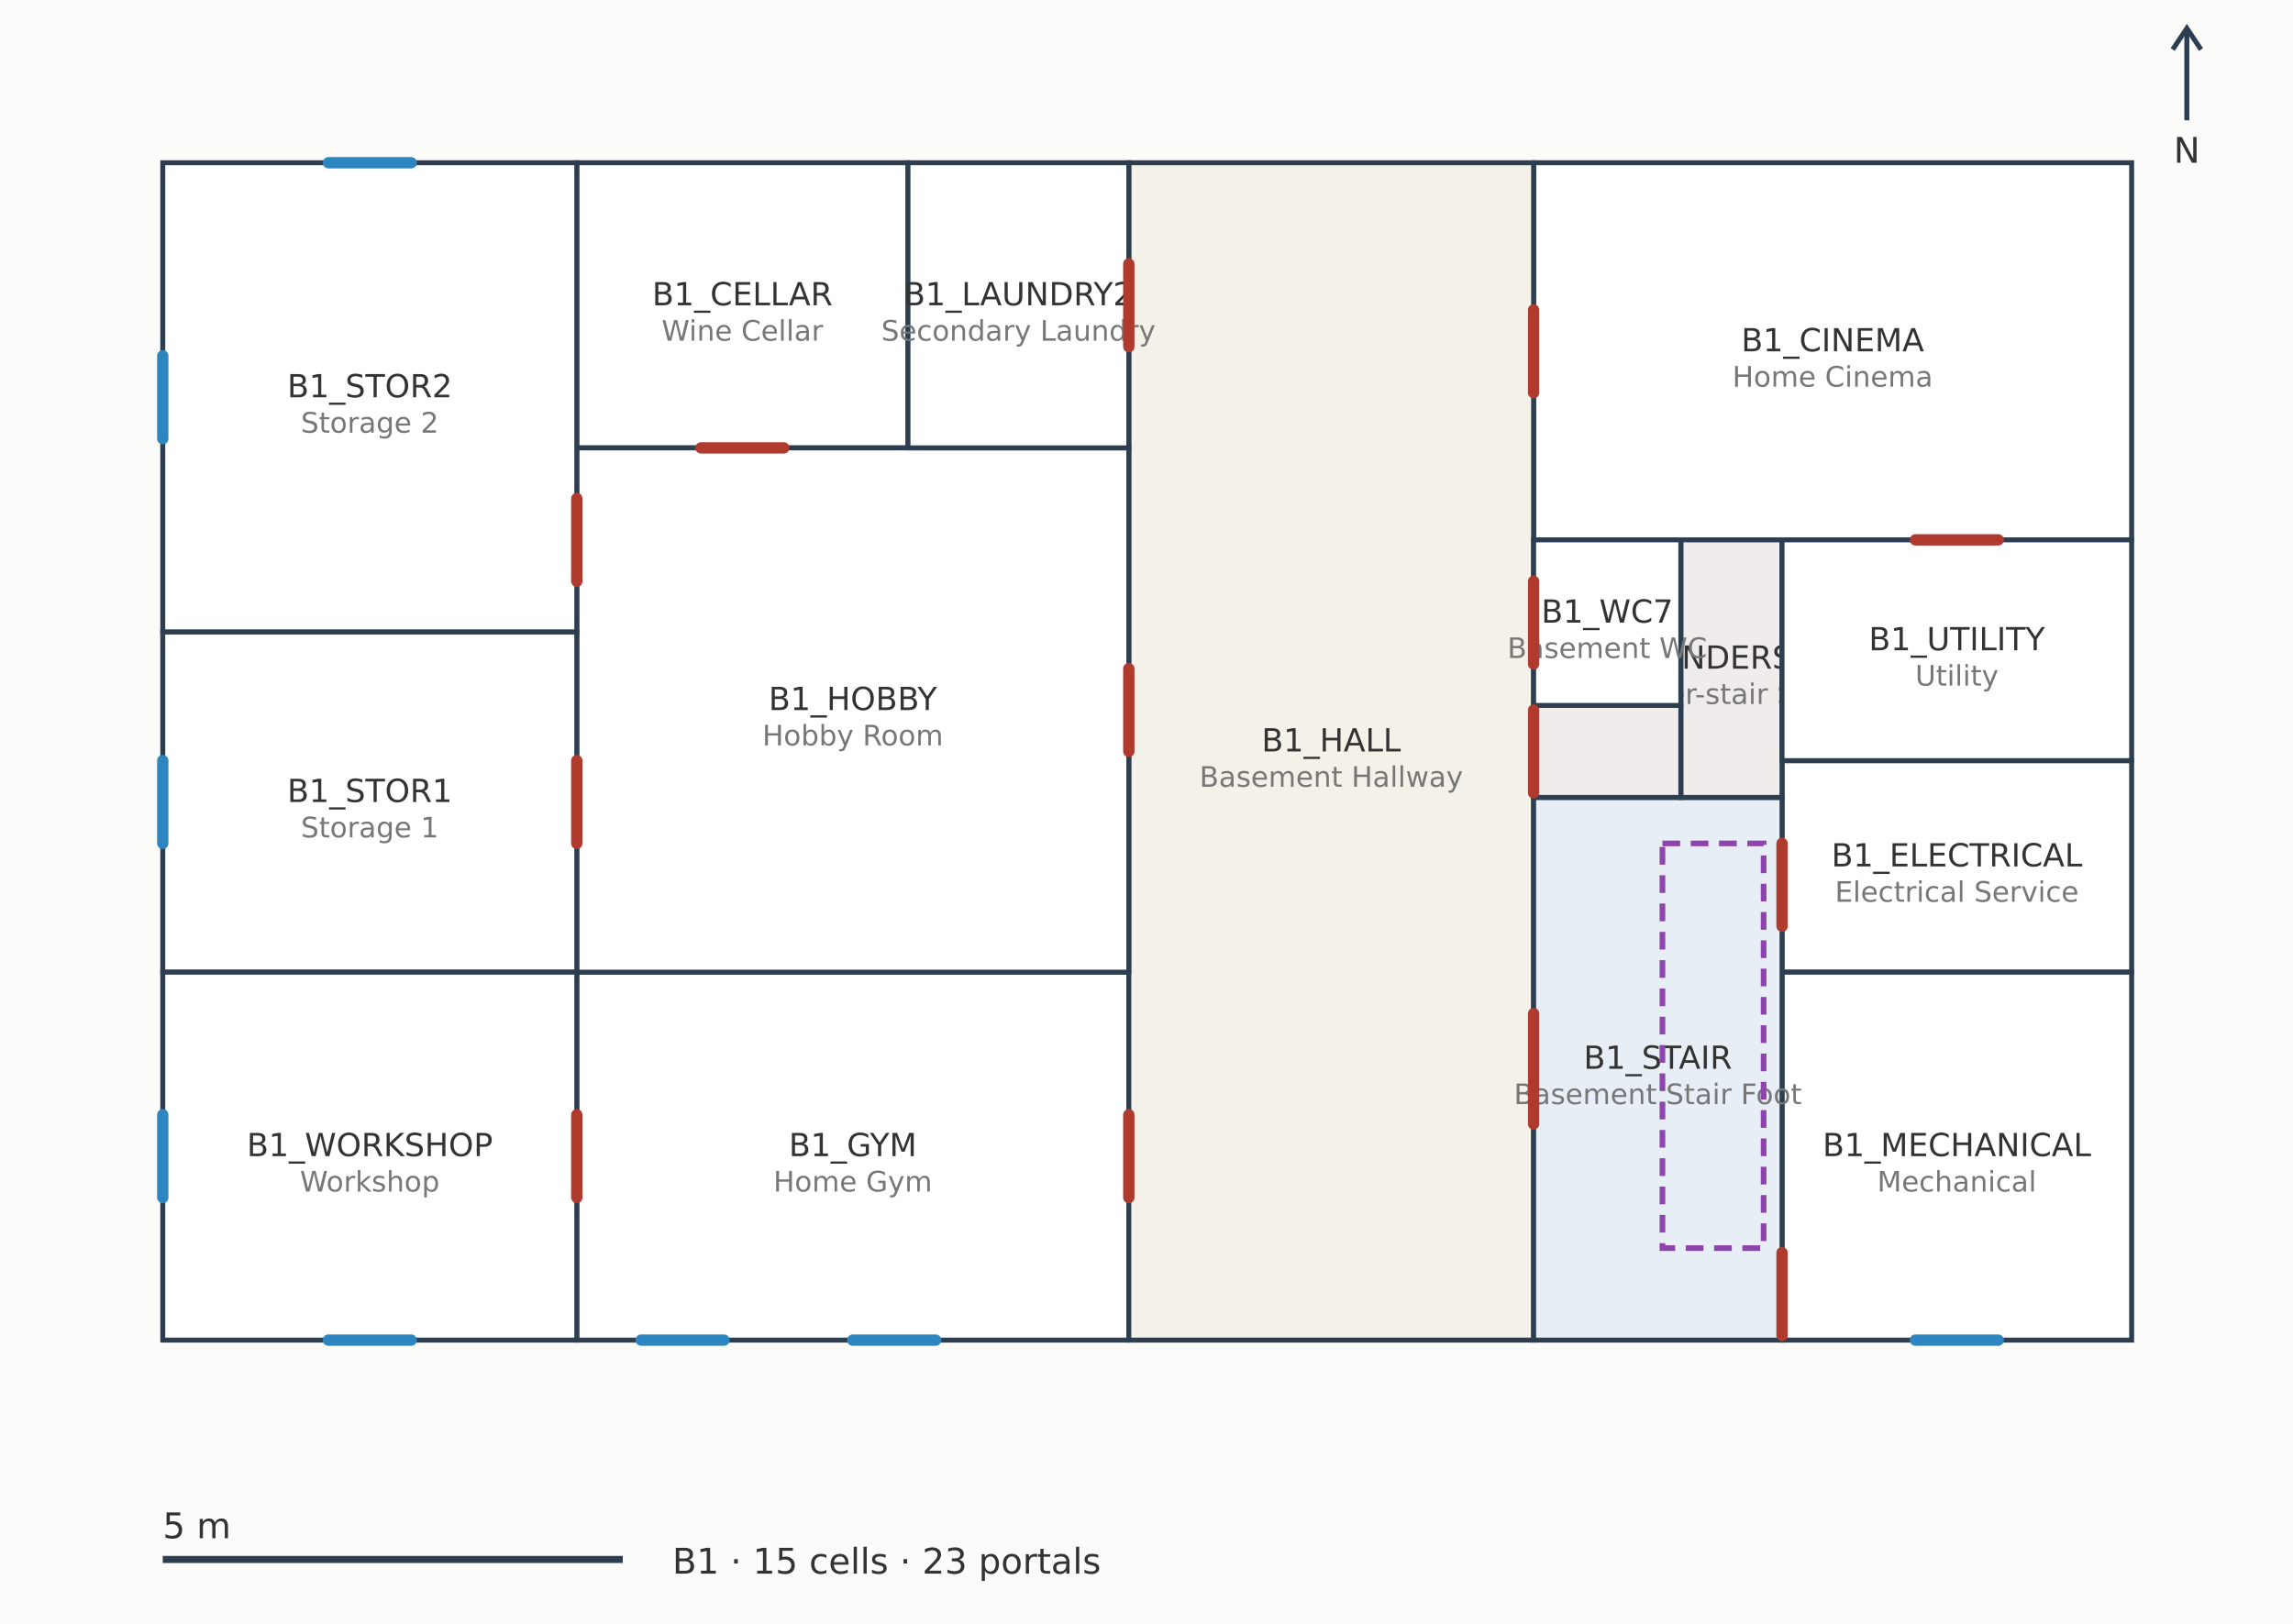
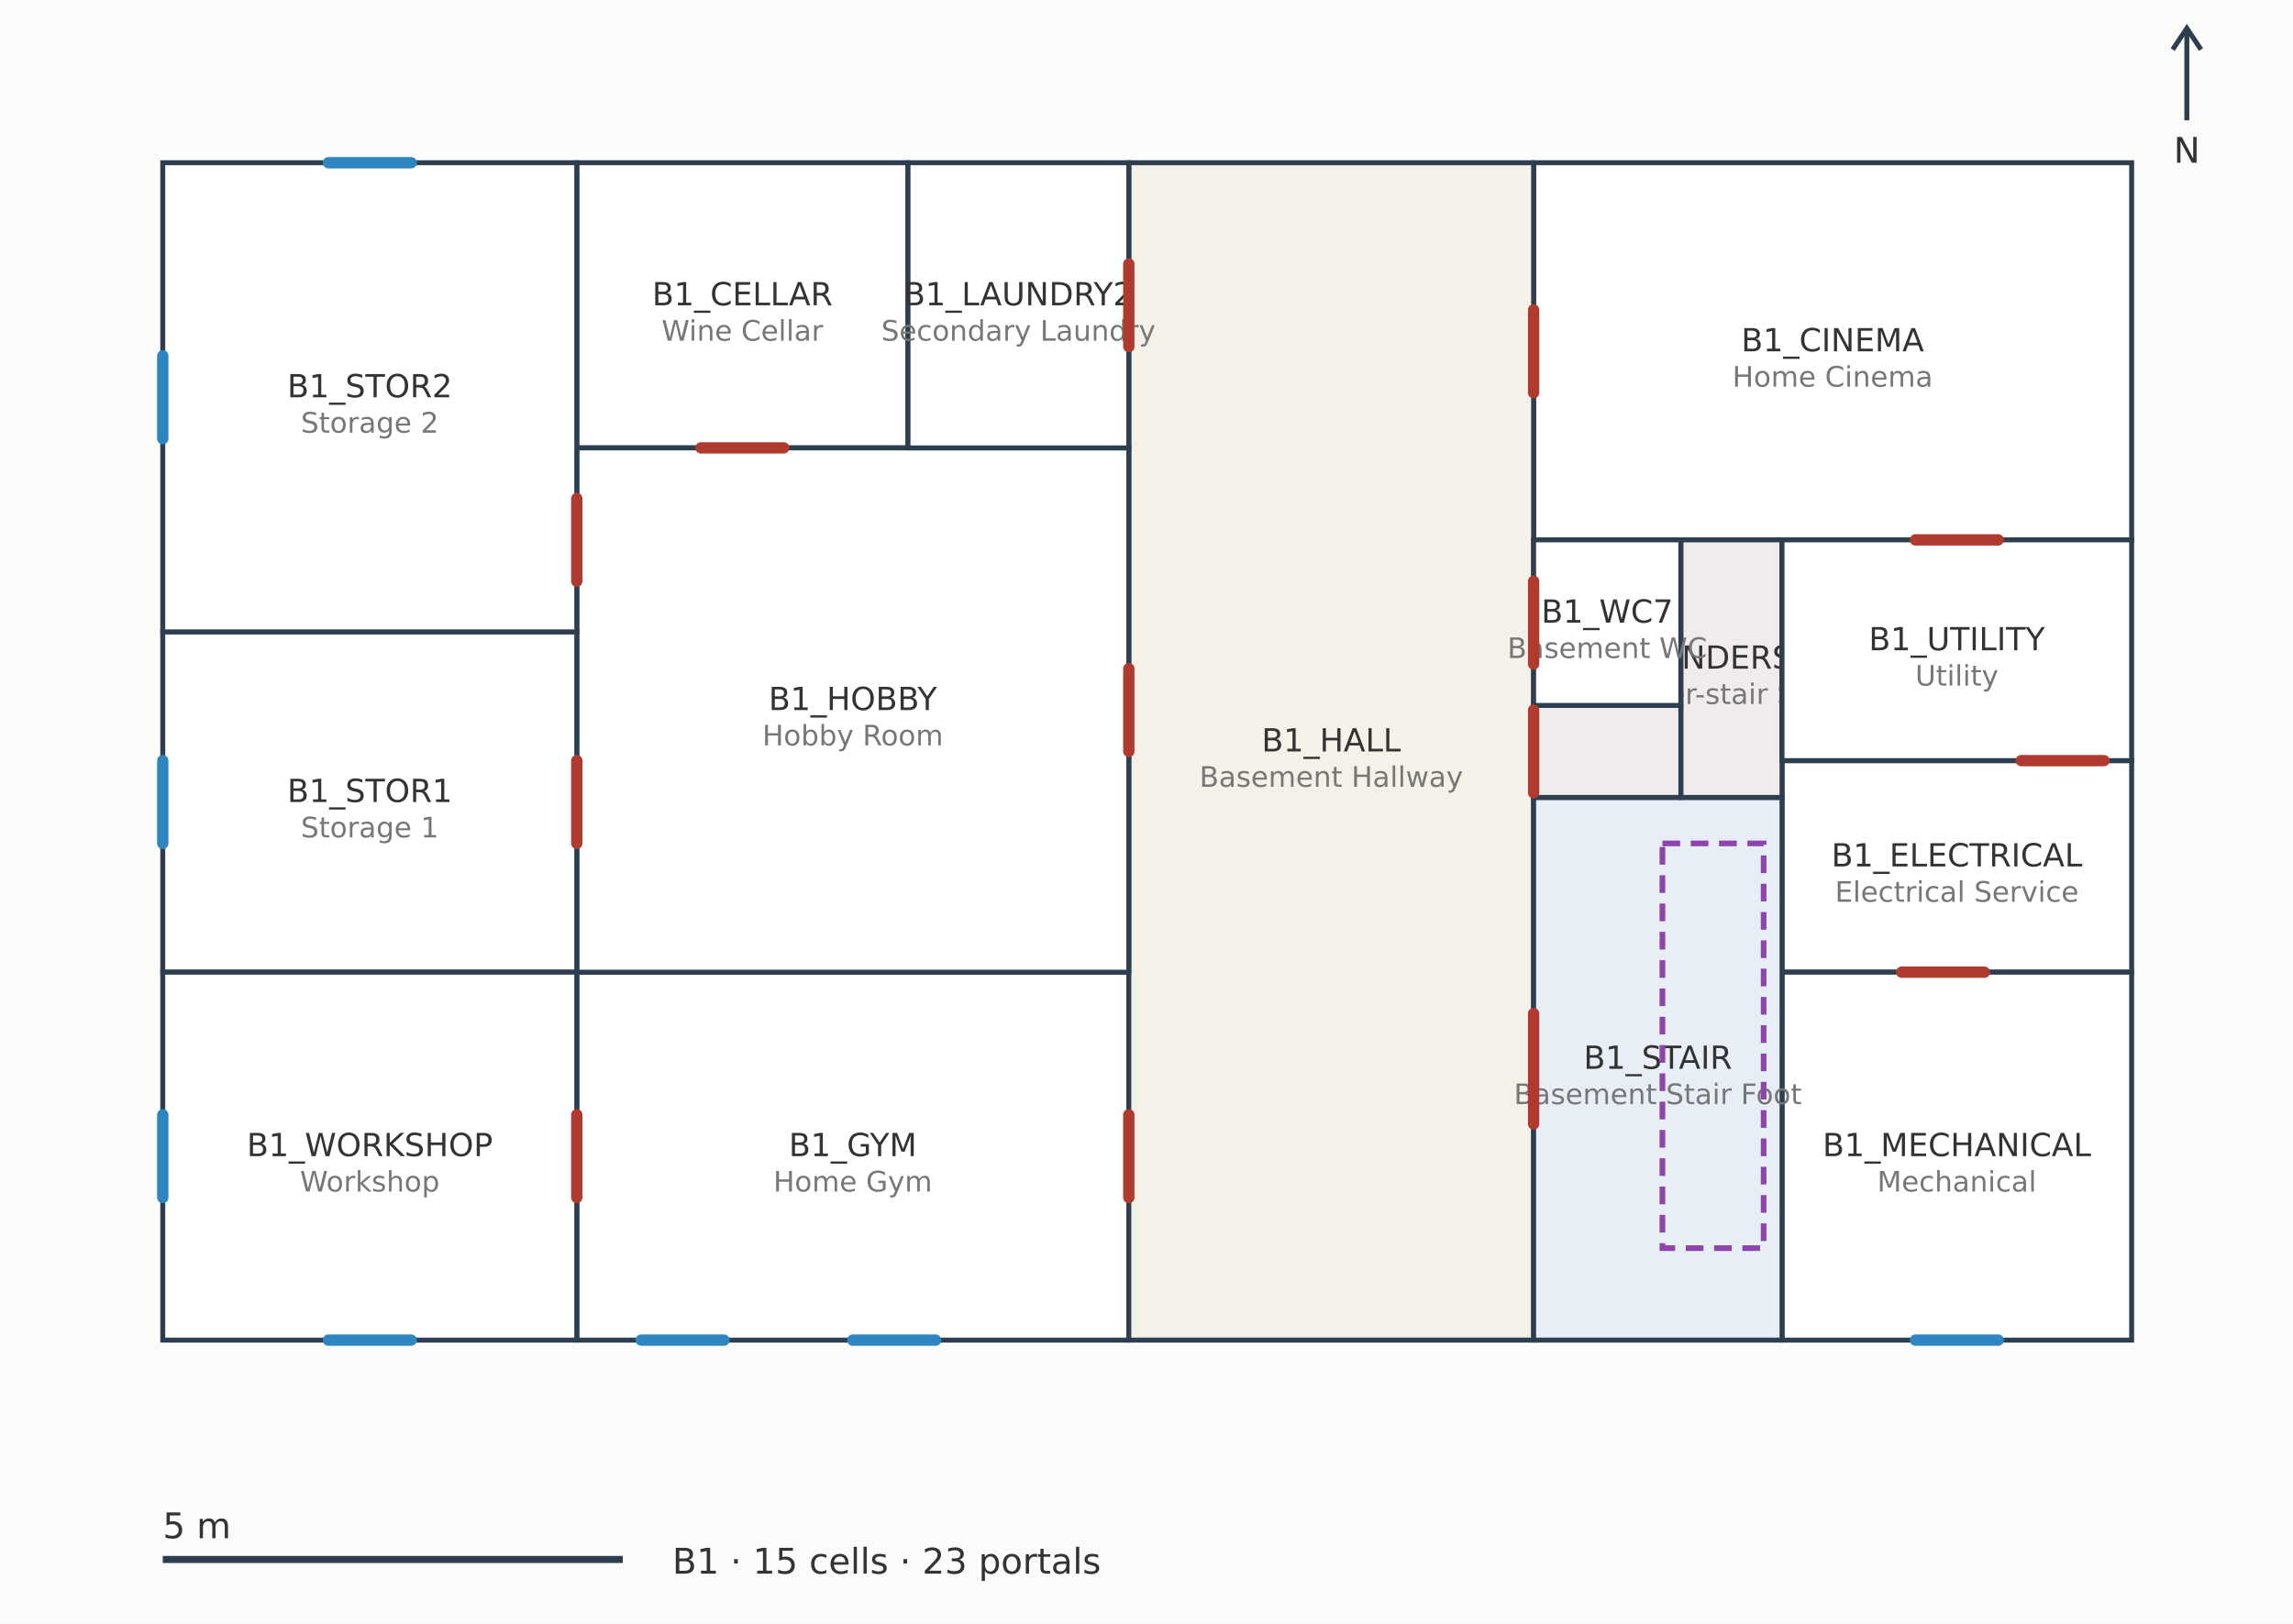
<svg xmlns="http://www.w3.org/2000/svg" width="648" height="459" viewBox="0 0 648 459" font-family="DejaVu Sans, sans-serif">
  <style>.id{font-size:9px;fill:#333}.name{font-size:8px;fill:#777}.key{font-size:10px;fill:#333}</style>
  <rect width="648" height="459" fill="#fbfbfa" />
  <rect x="163.0" y="46.0" width="93.6" height="80.6" fill="#ffffff" stroke="#2c3e50" stroke-width="1.4" />
  <text class="id" x="209.8" y="86.3" text-anchor="middle">B1_CELLAR</text>
  <text class="name" x="209.8" y="96.3" text-anchor="middle">Wine Cellar</text>
  <rect x="433.4" y="46.0" width="169.0" height="106.6" fill="#ffffff" stroke="#2c3e50" stroke-width="1.4" />
  <text class="id" x="517.9" y="99.3" text-anchor="middle">B1_CINEMA</text>
  <text class="name" x="517.9" y="109.3" text-anchor="middle">Home Cinema</text>
  <rect x="503.6" y="215.0" width="98.8" height="59.8" fill="#ffffff" stroke="#2c3e50" stroke-width="1.4" />
  <text class="id" x="553.0" y="244.9" text-anchor="middle">B1_ELECTRICAL</text>
  <text class="name" x="553.0" y="254.9" text-anchor="middle">Electrical Service</text>
  <rect x="163.0" y="274.8" width="156.0" height="104.0" fill="#ffffff" stroke="#2c3e50" stroke-width="1.4" />
  <text class="id" x="241.0" y="326.8" text-anchor="middle">B1_GYM</text>
  <text class="name" x="241.0" y="336.8" text-anchor="middle">Home Gym</text>
  <rect x="319.0" y="46.0" width="114.4" height="332.8" fill="#f4f1e8" stroke="#2c3e50" stroke-width="1.4" />
  <text class="id" x="376.2" y="212.4" text-anchor="middle">B1_HALL</text>
  <text class="name" x="376.2" y="222.4" text-anchor="middle">Basement Hallway</text>
  <rect x="163.0" y="126.6" width="156.0" height="148.2" fill="#ffffff" stroke="#2c3e50" stroke-width="1.4" />
  <text class="id" x="241.0" y="200.7" text-anchor="middle">B1_HOBBY</text>
  <text class="name" x="241.0" y="210.7" text-anchor="middle">Hobby Room</text>
  <rect x="256.6" y="46.0" width="62.4" height="80.6" fill="#ffffff" stroke="#2c3e50" stroke-width="1.4" />
  <text class="id" x="287.8" y="86.3" text-anchor="middle">B1_LAUNDRY2</text>
  <text class="name" x="287.8" y="96.3" text-anchor="middle">Secondary Laundry</text>
  <rect x="503.6" y="274.8" width="98.8" height="104.0" fill="#ffffff" stroke="#2c3e50" stroke-width="1.4" />
  <text class="id" x="553.0" y="326.8" text-anchor="middle">B1_MECHANICAL</text>
  <text class="name" x="553.0" y="336.8" text-anchor="middle">Mechanical</text>
  <rect x="433.4" y="225.4" width="70.2" height="153.4" fill="#e8eef6" stroke="#2c3e50" stroke-width="1.4" />
  <text class="id" x="468.5" y="302.1" text-anchor="middle">B1_STAIR</text>
  <text class="name" x="468.5" y="312.1" text-anchor="middle">Basement Stair Foot</text>
  <rect x="46.0" y="178.6" width="117.0" height="96.2" fill="#ffffff" stroke="#2c3e50" stroke-width="1.4" />
  <text class="id" x="104.5" y="226.7" text-anchor="middle">B1_STOR1</text>
  <text class="name" x="104.5" y="236.7" text-anchor="middle">Storage 1</text>
  <rect x="46.0" y="46.0" width="117.0" height="132.6" fill="#ffffff" stroke="#2c3e50" stroke-width="1.4" />
  <text class="id" x="104.5" y="112.3" text-anchor="middle">B1_STOR2</text>
  <text class="name" x="104.5" y="122.3" text-anchor="middle">Storage 2</text>
  <rect x="475.0" y="152.6" width="28.6" height="72.8" fill="#efeceb" stroke="#2c3e50" stroke-width="1.4" />
  <text class="id" x="489.3" y="189.0" text-anchor="middle">B1_UNDERSTAIR</text>
  <text class="name" x="489.3" y="199.0" text-anchor="middle">Under-stair Store</text>
  <rect x="433.4" y="199.4" width="41.6" height="26.0" fill="#efeceb" stroke="#2c3e50" stroke-width="1.4" />
  <rect x="503.6" y="152.6" width="98.8" height="62.4" fill="#ffffff" stroke="#2c3e50" stroke-width="1.4" />
  <text class="id" x="553.0" y="183.8" text-anchor="middle">B1_UTILITY</text>
  <text class="name" x="553.0" y="193.8" text-anchor="middle">Utility</text>
  <rect x="433.4" y="152.6" width="41.6" height="46.8" fill="#ffffff" stroke="#2c3e50" stroke-width="1.4" />
  <text class="id" x="454.2" y="176.0" text-anchor="middle">B1_WC7</text>
  <text class="name" x="454.2" y="186.0" text-anchor="middle">Basement WC</text>
  <rect x="46.0" y="274.8" width="117.0" height="104.0" fill="#ffffff" stroke="#2c3e50" stroke-width="1.4" />
  <text class="id" x="104.5" y="326.8" text-anchor="middle">B1_WORKSHOP</text>
  <text class="name" x="104.5" y="336.8" text-anchor="middle">Workshop</text>
  <line x1="433.4" y1="286.5" x2="433.4" y2="317.7" stroke="#b03a2e" stroke-width="3.2" stroke-linecap="round" />
  <line x1="433.4" y1="200.7" x2="433.4" y2="224.1" stroke="#b03a2e" stroke-width="3.2" stroke-linecap="round" />
-   <line x1="503.6" y1="354.1" x2="503.6" y2="377.5" stroke="#b03a2e" stroke-width="3.2" stroke-linecap="round" />
-   <line x1="503.6" y1="238.4" x2="503.6" y2="261.8" stroke="#b03a2e" stroke-width="3.2" stroke-linecap="round" />
+   <line x1="537.4" y1="274.8" x2="560.8" y2="274.8" stroke="#b03a2e" stroke-width="3.2" stroke-linecap="round" />
+   <line x1="571.2" y1="215.0" x2="594.6" y2="215.0" stroke="#b03a2e" stroke-width="3.2" stroke-linecap="round" />
  <line x1="541.3" y1="152.6" x2="564.7" y2="152.6" stroke="#b03a2e" stroke-width="3.2" stroke-linecap="round" />
  <line x1="433.4" y1="87.6" x2="433.4" y2="111.0" stroke="#b03a2e" stroke-width="3.2" stroke-linecap="round" />
  <line x1="433.4" y1="164.3" x2="433.4" y2="187.7" stroke="#b03a2e" stroke-width="3.2" stroke-linecap="round" />
  <line x1="319.0" y1="315.1" x2="319.0" y2="338.5" stroke="#b03a2e" stroke-width="3.2" stroke-linecap="round" />
  <line x1="319.0" y1="189.0" x2="319.0" y2="212.4" stroke="#b03a2e" stroke-width="3.2" stroke-linecap="round" />
  <line x1="319.0" y1="74.6" x2="319.0" y2="98.0" stroke="#b03a2e" stroke-width="3.2" stroke-linecap="round" />
  <line x1="163.0" y1="315.1" x2="163.0" y2="338.5" stroke="#b03a2e" stroke-width="3.2" stroke-linecap="round" />
  <line x1="163.0" y1="215.0" x2="163.0" y2="238.4" stroke="#b03a2e" stroke-width="3.2" stroke-linecap="round" />
  <line x1="163.0" y1="140.9" x2="163.0" y2="164.3" stroke="#b03a2e" stroke-width="3.2" stroke-linecap="round" />
  <line x1="198.1" y1="126.6" x2="221.5" y2="126.6" stroke="#b03a2e" stroke-width="3.2" stroke-linecap="round" />
  <rect x="469.8" y="238.4" width="28.6" height="114.4" fill="none" stroke="#8e44ad" stroke-width="1.6" stroke-dasharray="5 3" />
  <line x1="541.3" y1="378.8" x2="564.7" y2="378.8" stroke="#2e86c1" stroke-width="3.2" stroke-linecap="round" />
  <line x1="181.2" y1="378.8" x2="204.6" y2="378.8" stroke="#2e86c1" stroke-width="3.2" stroke-linecap="round" />
  <line x1="241.0" y1="378.8" x2="264.4" y2="378.8" stroke="#2e86c1" stroke-width="3.2" stroke-linecap="round" />
  <line x1="46.0" y1="315.1" x2="46.0" y2="338.5" stroke="#2e86c1" stroke-width="3.2" stroke-linecap="round" />
  <line x1="92.8" y1="378.8" x2="116.2" y2="378.8" stroke="#2e86c1" stroke-width="3.2" stroke-linecap="round" />
  <line x1="46.0" y1="215.0" x2="46.0" y2="238.4" stroke="#2e86c1" stroke-width="3.2" stroke-linecap="round" />
  <line x1="46.0" y1="100.6" x2="46.0" y2="124.0" stroke="#2e86c1" stroke-width="3.2" stroke-linecap="round" />
  <line x1="92.8" y1="46.0" x2="116.2" y2="46.0" stroke="#2e86c1" stroke-width="3.2" stroke-linecap="round" />
  <g stroke="#2c3e50" stroke-width="1.4" fill="none">
    <line x1="618" y1="34" x2="618" y2="8" />
    <path d="M614 14 L618 8 L622 14" />
  </g>
  <text class="key" x="618" y="46" text-anchor="middle">N</text>
  <line x1="46.0" y1="440.8" x2="176.0" y2="440.8" stroke="#2c3e50" stroke-width="2" />
  <text class="key" x="46.0" y="434.8">5 m</text>
  <text class="key" x="190.0" y="444.8">B1 · 15 cells · 23 portals</text>
</svg>
